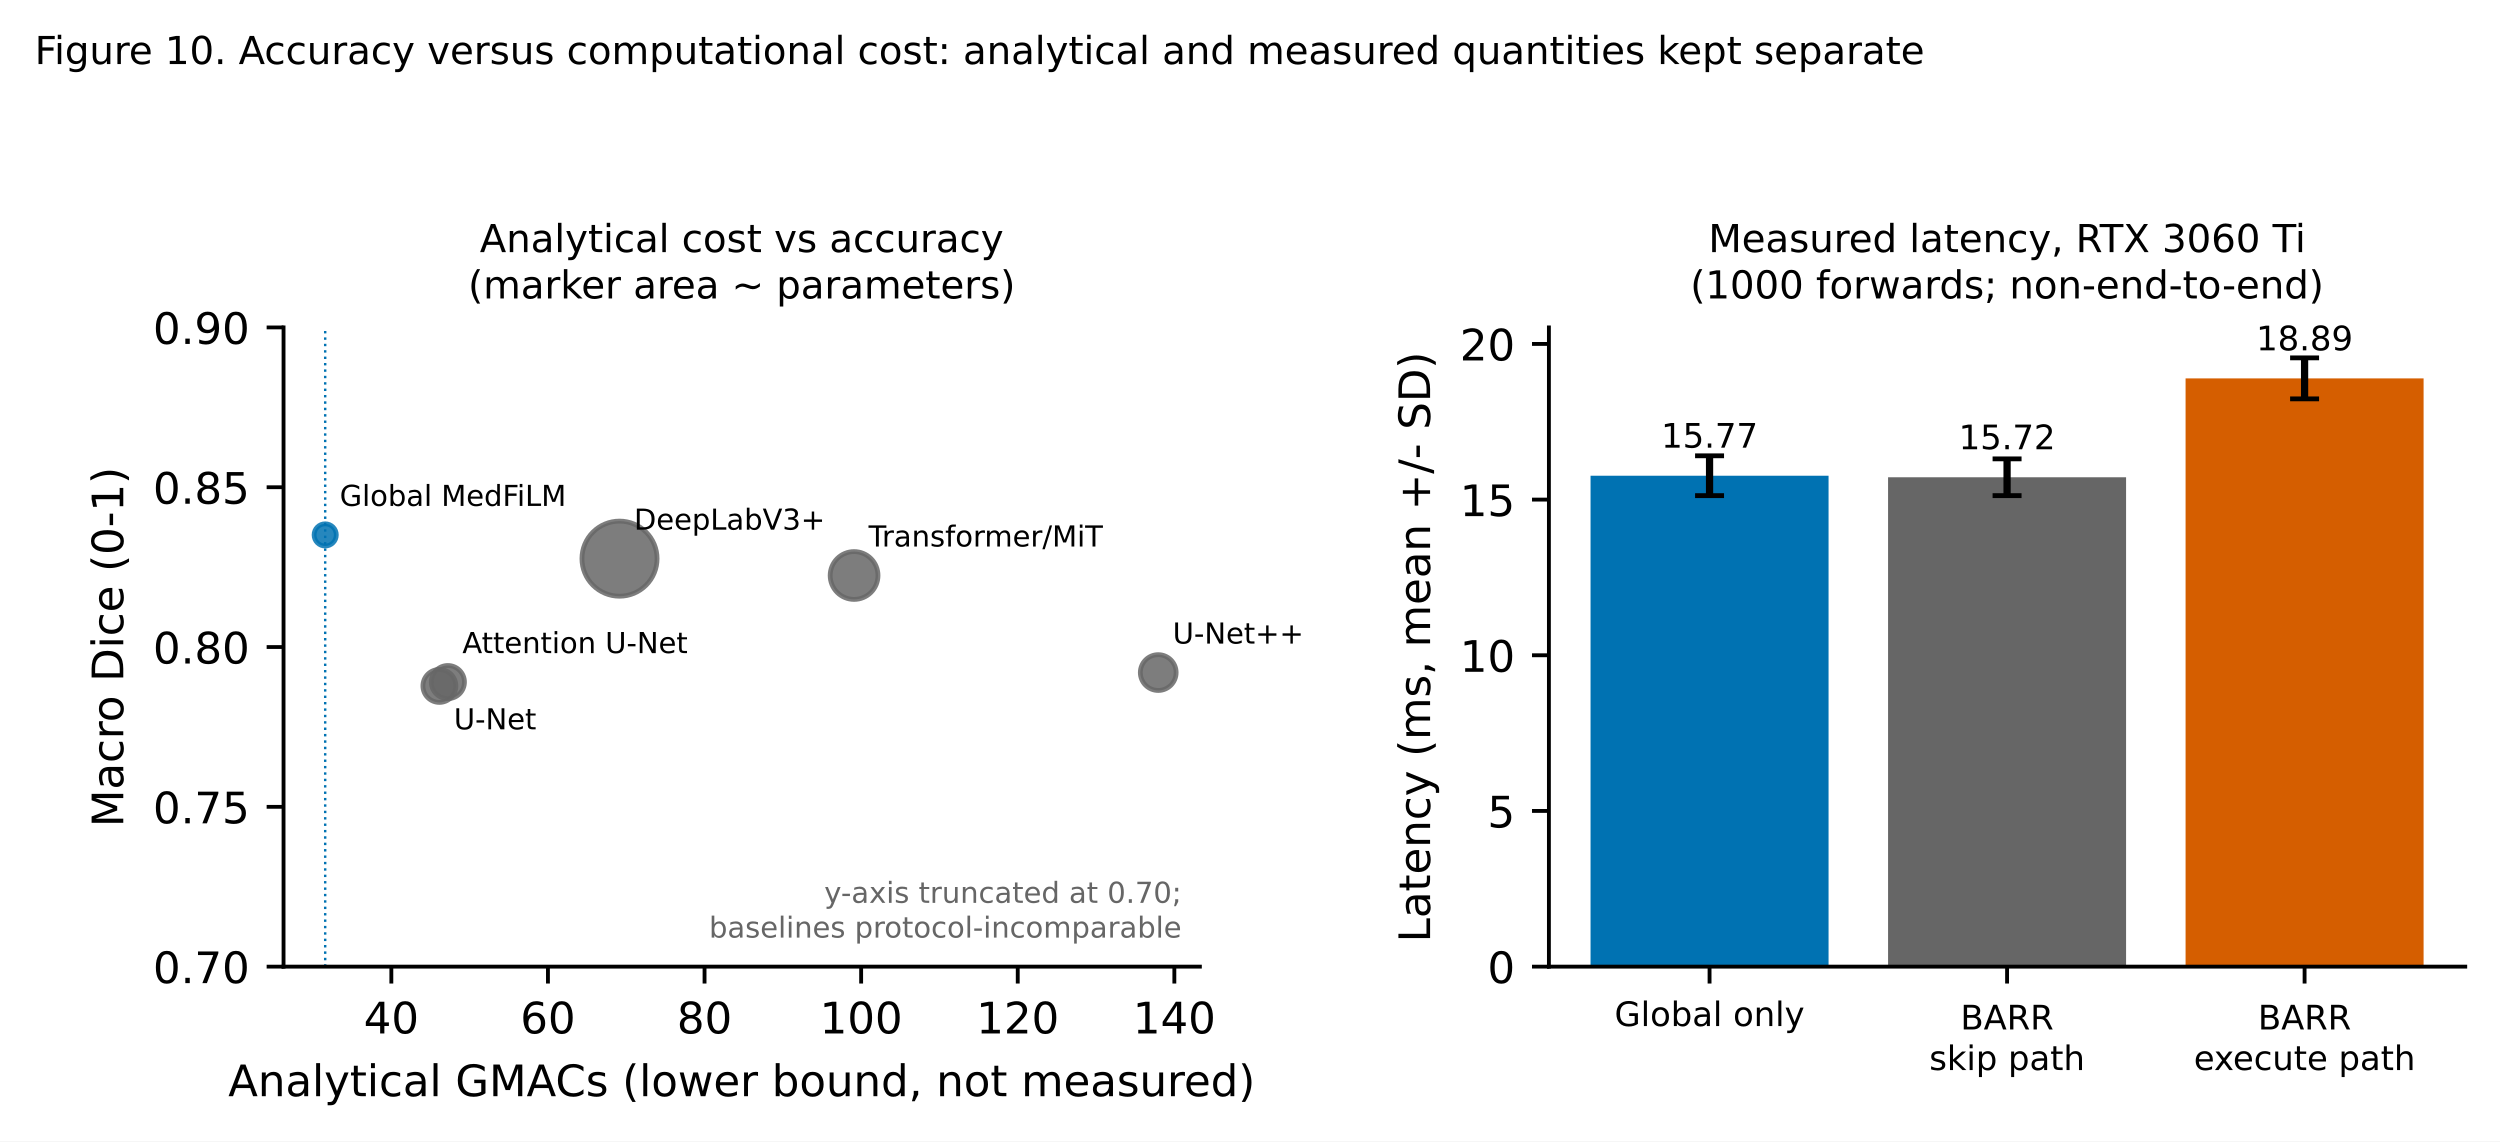
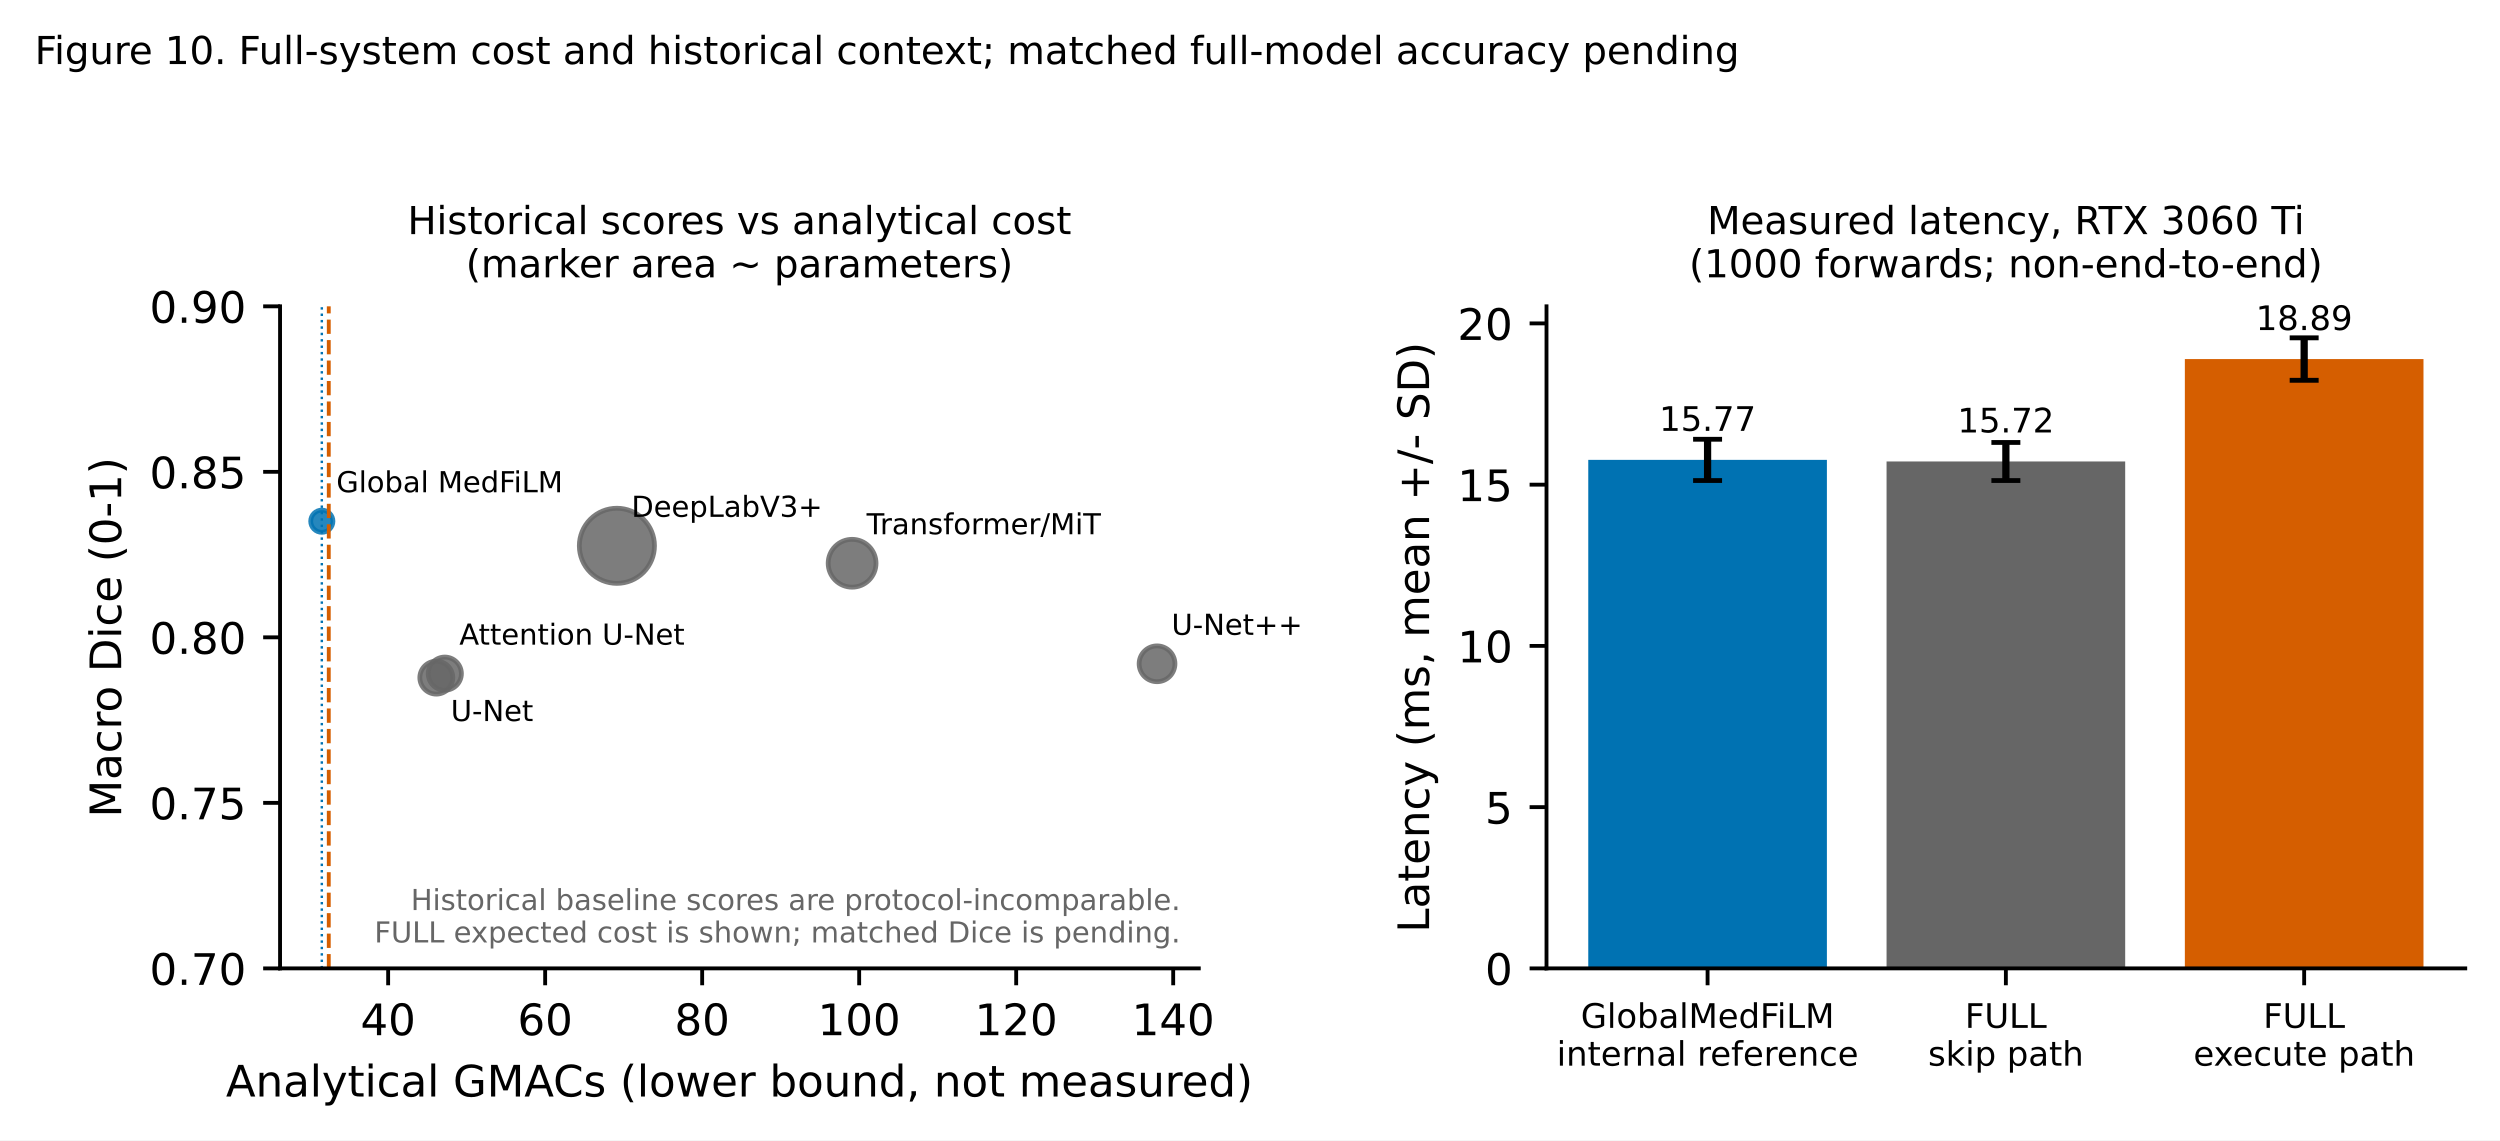
- <svg xmlns="http://www.w3.org/2000/svg" xmlns:xlink="http://www.w3.org/1999/xlink" width="517.896pt" height="236.447pt" viewBox="0 0 517.896 236.447" version="1.1">
+ <svg xmlns="http://www.w3.org/2000/svg" xmlns:xlink="http://www.w3.org/1999/xlink" width="517.896pt" height="236.229pt" viewBox="0 0 517.896 236.229" version="1.1">
  <defs>
    <style type="text/css">*{stroke-linejoin: round; stroke-linecap: butt}</style>
  </defs>
  <g id="figure_1">
    <g id="patch_1">
-       <path d="M 0 236.447  L 517.896 236.447  L 517.896 0  L 0 0  z " style="fill: #ffffff" />
+       <path d="M 0 236.229 L 517.896 236.229 L 517.896 0 L 0 0 z " style="fill: #ffffff" />
    </g>
    <g id="axes_1">
      <g id="patch_2">
-         <path d="M 58.738 200.246  L 248.566 200.246  L 248.566 67.83  L 58.738 67.83  z " style="fill: #ffffff" />
+         <path d="M 58.016 200.608 L 248.341 200.608 L 248.341 63.456 L 58.016 63.456 z " style="fill: #ffffff" />
      </g>
      <g id="PathCollection_1">
        <defs>
-           <path id="me26970e70e" d="M 0 2.299  C 0.61 2.299 1.194 2.057 1.625 1.625  C 2.057 1.194 2.299 0.61 2.299 0  C 2.299 -0.61 2.057 -1.194 1.625 -1.625  C 1.194 -2.057 0.61 -2.299 0 -2.299  C -0.61 -2.299 -1.194 -2.057 -1.625 -1.625  C -2.057 -1.194 -2.299 -0.61 -2.299 0  C -2.299 0.61 -2.057 1.194 -1.625 1.625  C -1.194 2.057 -0.61 2.299 0 2.299  z " style="stroke: #0072b2; stroke-opacity: 0.85" />
-         </defs>
-         <g clip-path="url(#p4d19ec0faf)">
-           <use xlink:href="#me26970e70e" x="67.367" y="110.813" style="fill: #0072b2; fill-opacity: 0.85; stroke: #0072b2; stroke-opacity: 0.85" />
+           <path id="me26970e70e" d="M 0 2.299 C 0.61 2.299 1.194 2.057 1.625 1.625 C 2.057 1.194 2.299 0.61 2.299 0 C 2.299 -0.61 2.057 -1.194 1.625 -1.625 C 1.194 -2.057 0.61 -2.299 0 -2.299 C -0.61 -2.299 -1.194 -2.057 -1.625 -1.625 C -2.057 -1.194 -2.299 -0.61 -2.299 0 C -2.299 0.61 -2.057 1.194 -1.625 1.625 C -1.194 2.057 -0.61 2.299 0 2.299 z " style="stroke: #0072b2; stroke-opacity: 0.85" />
+         </defs>
+         <g clip-path="url(#pc6147c724d)">
+           <use xlink:href="#me26970e70e" x="66.667" y="107.976" style="fill: #0072b2; fill-opacity: 0.85; stroke: #0072b2; stroke-opacity: 0.85" />
        </g>
      </g>
      <g id="PathCollection_2">
        <defs>
-           <path id="m5b817aa0b0" d="M 0 3.412  C 0.905 3.412 1.773 3.053 2.413 2.413  C 3.053 1.773 3.412 0.905 3.412 0  C 3.412 -0.905 3.053 -1.773 2.413 -2.413  C 1.773 -3.053 0.905 -3.412 0 -3.412  C -0.905 -3.412 -1.773 -3.053 -2.413 -2.413  C -3.053 -1.773 -3.412 -0.905 -3.412 0  C -3.412 0.905 -3.053 1.773 -2.413 2.413  C -1.773 3.053 -0.905 3.412 0 3.412  z " style="stroke: #666666; stroke-opacity: 0.85" />
-         </defs>
-         <g clip-path="url(#p4d19ec0faf)">
-           <use xlink:href="#m5b817aa0b0" x="91.025" y="142.094" style="fill: #666666; fill-opacity: 0.85; stroke: #666666; stroke-opacity: 0.85" />
+           <path id="m5b817aa0b0" d="M 0 3.412 C 0.905 3.412 1.773 3.053 2.413 2.413 C 3.053 1.773 3.412 0.905 3.412 0 C 3.412 -0.905 3.053 -1.773 2.413 -2.413 C 1.773 -3.053 0.905 -3.412 0 -3.412 C -0.905 -3.412 -1.773 -3.053 -2.413 -2.413 C -3.053 -1.773 -3.412 -0.905 -3.412 0 C -3.412 0.905 -3.053 1.773 -2.413 2.413 C -1.773 3.053 -0.905 3.412 0 3.412 z " style="stroke: #666666; stroke-opacity: 0.85" />
+         </defs>
+         <g clip-path="url(#pc6147c724d)">
+           <use xlink:href="#m5b817aa0b0" x="90.388" y="140.376" style="fill: #666666; fill-opacity: 0.85; stroke: #666666; stroke-opacity: 0.85" />
        </g>
      </g>
      <g id="PathCollection_3">
        <defs>
-           <path id="me7ead70090" d="M 0 3.432  C 0.91 3.432 1.783 3.07 2.427 2.427  C 3.07 1.783 3.432 0.91 3.432 0  C 3.432 -0.91 3.07 -1.783 2.427 -2.427  C 1.783 -3.07 0.91 -3.432 0 -3.432  C -0.91 -3.432 -1.783 -3.07 -2.427 -2.427  C -3.07 -1.783 -3.432 -0.91 -3.432 0  C -3.432 0.91 -3.07 1.783 -2.427 2.427  C -1.783 3.07 -0.91 3.432 0 3.432  z " style="stroke: #666666; stroke-opacity: 0.85" />
-         </defs>
-         <g clip-path="url(#p4d19ec0faf)">
-           <use xlink:href="#me7ead70090" x="92.78" y="141.297" style="fill: #666666; fill-opacity: 0.85; stroke: #666666; stroke-opacity: 0.85" />
+           <path id="me7ead70090" d="M 0 3.432 C 0.91 3.432 1.783 3.07 2.427 2.427 C 3.07 1.783 3.432 0.91 3.432 0 C 3.432 -0.91 3.07 -1.783 2.427 -2.427 C 1.783 -3.07 0.91 -3.432 0 -3.432 C -0.91 -3.432 -1.783 -3.07 -2.427 -2.427 C -3.07 -1.783 -3.432 -0.91 -3.432 0 C -3.432 0.91 -3.07 1.783 -2.427 2.427 C -1.783 3.07 -0.91 3.432 0 3.432 z " style="stroke: #666666; stroke-opacity: 0.85" />
+         </defs>
+         <g clip-path="url(#pc6147c724d)">
+           <use xlink:href="#me7ead70090" x="92.147" y="139.55" style="fill: #666666; fill-opacity: 0.85; stroke: #666666; stroke-opacity: 0.85" />
        </g>
      </g>
      <g id="PathCollection_4">
        <defs>
-           <path id="mfd93db3511" d="M 0 7.779  C 2.063 7.779 4.042 6.96 5.501 5.501  C 6.96 4.042 7.779 2.063 7.779 0  C 7.779 -2.063 6.96 -4.042 5.501 -5.501  C 4.042 -6.96 2.063 -7.779 0 -7.779  C -2.063 -7.779 -4.042 -6.96 -5.501 -5.501  C -6.96 -4.042 -7.779 -2.063 -7.779 0  C -7.779 2.063 -6.96 4.042 -5.501 5.501  C -4.042 6.96 -2.063 7.779 0 7.779  z " style="stroke: #666666; stroke-opacity: 0.85" />
-         </defs>
-         <g clip-path="url(#p4d19ec0faf)">
-           <use xlink:href="#mfd93db3511" x="128.336" y="115.73" style="fill: #666666; fill-opacity: 0.85; stroke: #666666; stroke-opacity: 0.85" />
+           <path id="mfd93db3511" d="M 0 7.779 C 2.063 7.779 4.042 6.96 5.501 5.501 C 6.96 4.042 7.779 2.063 7.779 0 C 7.779 -2.063 6.96 -4.042 5.501 -5.501 C 4.042 -6.96 2.063 -7.779 0 -7.779 C -2.063 -7.779 -4.042 -6.96 -5.501 -5.501 C -6.96 -4.042 -7.779 -2.063 -7.779 0 C -7.779 2.063 -6.96 4.042 -5.501 5.501 C -4.042 6.96 -2.063 7.779 0 7.779 z " style="stroke: #666666; stroke-opacity: 0.85" />
+         </defs>
+         <g clip-path="url(#pc6147c724d)">
+           <use xlink:href="#mfd93db3511" x="127.796" y="113.069" style="fill: #666666; fill-opacity: 0.85; stroke: #666666; stroke-opacity: 0.85" />
        </g>
      </g>
      <g id="PathCollection_5">
        <defs>
-           <path id="mc296a3c202" d="M 0 4.952  C 1.313 4.952 2.573 4.43 3.502 3.502  C 4.43 2.573 4.952 1.313 4.952 0  C 4.952 -1.313 4.43 -2.573 3.502 -3.502  C 2.573 -4.43 1.313 -4.952 0 -4.952  C -1.313 -4.952 -2.573 -4.43 -3.502 -3.502  C -4.43 -2.573 -4.952 -1.313 -4.952 0  C -4.952 1.313 -4.43 2.573 -3.502 3.502  C -2.573 4.43 -1.313 4.952 0 4.952  z " style="stroke: #666666; stroke-opacity: 0.85" />
-         </defs>
-         <g clip-path="url(#p4d19ec0faf)">
-           <use xlink:href="#mc296a3c202" x="176.931" y="119.219" style="fill: #666666; fill-opacity: 0.85; stroke: #666666; stroke-opacity: 0.85" />
+           <path id="mc296a3c202" d="M 0 4.952 C 1.313 4.952 2.573 4.43 3.502 3.502 C 4.43 2.573 4.952 1.313 4.952 0 C 4.952 -1.313 4.43 -2.573 3.502 -3.502 C 2.573 -4.43 1.313 -4.952 0 -4.952 C -1.313 -4.952 -2.573 -4.43 -3.502 -3.502 C -4.43 -2.573 -4.952 -1.313 -4.952 0 C -4.952 1.313 -4.43 2.573 -3.502 3.502 C -2.573 4.43 -1.313 4.952 0 4.952 z " style="stroke: #666666; stroke-opacity: 0.85" />
+         </defs>
+         <g clip-path="url(#pc6147c724d)">
+           <use xlink:href="#mc296a3c202" x="176.519" y="116.683" style="fill: #666666; fill-opacity: 0.85; stroke: #666666; stroke-opacity: 0.85" />
        </g>
      </g>
      <g id="PathCollection_6">
        <defs>
-           <path id="m0a5a236130" d="M 0 3.707  C 0.983 3.707 1.926 3.316 2.621 2.621  C 3.316 1.926 3.707 0.983 3.707 0  C 3.707 -0.983 3.316 -1.926 2.621 -2.621  C 1.926 -3.316 0.983 -3.707 0 -3.707  C -0.983 -3.707 -1.926 -3.316 -2.621 -2.621  C -3.316 -1.926 -3.707 -0.983 -3.707 0  C -3.707 0.983 -3.316 1.926 -2.621 2.621  C -1.926 3.316 -0.983 3.707 0 3.707  z " style="stroke: #666666; stroke-opacity: 0.85" />
-         </defs>
-         <g clip-path="url(#p4d19ec0faf)">
-           <use xlink:href="#m0a5a236130" x="239.938" y="139.328" style="fill: #666666; fill-opacity: 0.85; stroke: #666666; stroke-opacity: 0.85" />
+           <path id="m0a5a236130" d="M 0 3.707 C 0.983 3.707 1.926 3.316 2.621 2.621 C 3.316 1.926 3.707 0.983 3.707 0 C 3.707 -0.983 3.316 -1.926 2.621 -2.621 C 1.926 -3.316 0.983 -3.707 0 -3.707 C -0.983 -3.707 -1.926 -3.316 -2.621 -2.621 C -3.316 -1.926 -3.707 -0.983 -3.707 0 C -3.707 0.983 -3.316 1.926 -2.621 2.621 C -1.926 3.316 -0.983 3.707 0 3.707 z " style="stroke: #666666; stroke-opacity: 0.85" />
+         </defs>
+         <g clip-path="url(#pc6147c724d)">
+           <use xlink:href="#m0a5a236130" x="239.69" y="137.511" style="fill: #666666; fill-opacity: 0.85; stroke: #666666; stroke-opacity: 0.85" />
        </g>
      </g>
      <g id="matplotlib.axis_1">
        <g id="xtick_1">
          <g id="line2d_1">
            <defs>
-               <path id="m636daeb919" d="M 0 0  L 0 3.5  " style="stroke: #000000; stroke-width: 0.8" />
+               <path id="m636daeb919" d="M 0 0 L 0 3.5 " style="stroke: #000000; stroke-width: 0.8" />
            </defs>
            <g>
-               <use xlink:href="#m636daeb919" x="81.07" y="200.246" style="stroke: #000000; stroke-width: 0.8" />
+               <use xlink:href="#m636daeb919" x="80.407" y="200.608" style="stroke: #000000; stroke-width: 0.8" />
            </g>
          </g>
          <g id="text_1">
-             <text style="font-size: 9px; font-family: 'DejaVu Sans'; text-anchor: middle" x="81.07" y="214.084" transform="rotate(-0 81.07026 214.0838)">40</text>
+             <text style="font-size: 9px; font-family: 'DejaVu Sans'; text-anchor: middle" x="80.407" y="214.447" transform="rotate(-0 80.40663 214.4466)">40</text>
          </g>
        </g>
        <g id="xtick_2">
          <g id="line2d_2">
            <g>
-               <use xlink:href="#m636daeb919" x="113.511" y="200.246" style="stroke: #000000; stroke-width: 0.8" />
+               <use xlink:href="#m636daeb919" x="112.933" y="200.608" style="stroke: #000000; stroke-width: 0.8" />
            </g>
          </g>
          <g id="text_2">
-             <text style="font-size: 9px; font-family: 'DejaVu Sans'; text-anchor: middle" x="113.511" y="214.084" transform="rotate(-0 113.5113 214.0838)">60</text>
+             <text style="font-size: 9px; font-family: 'DejaVu Sans'; text-anchor: middle" x="112.933" y="214.447" transform="rotate(-0 112.9326 214.4466)">60</text>
          </g>
        </g>
        <g id="xtick_3">
          <g id="line2d_3">
            <g>
-               <use xlink:href="#m636daeb919" x="145.952" y="200.246" style="stroke: #000000; stroke-width: 0.8" />
+               <use xlink:href="#m636daeb919" x="145.459" y="200.608" style="stroke: #000000; stroke-width: 0.8" />
            </g>
          </g>
          <g id="text_3">
-             <text style="font-size: 9px; font-family: 'DejaVu Sans'; text-anchor: middle" x="145.952" y="214.084" transform="rotate(-0 145.9524 214.0838)">80</text>
+             <text style="font-size: 9px; font-family: 'DejaVu Sans'; text-anchor: middle" x="145.459" y="214.447" transform="rotate(-0 145.4587 214.4466)">80</text>
          </g>
        </g>
        <g id="xtick_4">
          <g id="line2d_4">
            <g>
-               <use xlink:href="#m636daeb919" x="178.393" y="200.246" style="stroke: #000000; stroke-width: 0.8" />
+               <use xlink:href="#m636daeb919" x="177.985" y="200.608" style="stroke: #000000; stroke-width: 0.8" />
            </g>
          </g>
          <g id="text_4">
-             <text style="font-size: 9px; font-family: 'DejaVu Sans'; text-anchor: middle" x="178.393" y="214.084" transform="rotate(-0 178.3934 214.0838)">100</text>
+             <text style="font-size: 9px; font-family: 'DejaVu Sans'; text-anchor: middle" x="177.985" y="214.447" transform="rotate(-0 177.9847 214.4466)">100</text>
          </g>
        </g>
        <g id="xtick_5">
          <g id="line2d_5">
            <g>
-               <use xlink:href="#m636daeb919" x="210.834" y="200.246" style="stroke: #000000; stroke-width: 0.8" />
+               <use xlink:href="#m636daeb919" x="210.511" y="200.608" style="stroke: #000000; stroke-width: 0.8" />
            </g>
          </g>
          <g id="text_5">
-             <text style="font-size: 9px; font-family: 'DejaVu Sans'; text-anchor: middle" x="210.834" y="214.084" transform="rotate(-0 210.8345 214.0838)">120</text>
+             <text style="font-size: 9px; font-family: 'DejaVu Sans'; text-anchor: middle" x="210.511" y="214.447" transform="rotate(-0 210.5107 214.4466)">120</text>
          </g>
        </g>
        <g id="xtick_6">
          <g id="line2d_6">
            <g>
-               <use xlink:href="#m636daeb919" x="243.276" y="200.246" style="stroke: #000000; stroke-width: 0.8" />
+               <use xlink:href="#m636daeb919" x="243.037" y="200.608" style="stroke: #000000; stroke-width: 0.8" />
            </g>
          </g>
          <g id="text_6">
-             <text style="font-size: 9px; font-family: 'DejaVu Sans'; text-anchor: middle" x="243.276" y="214.084" transform="rotate(-0 243.2756 214.0838)">140</text>
+             <text style="font-size: 9px; font-family: 'DejaVu Sans'; text-anchor: middle" x="243.037" y="214.447" transform="rotate(-0 243.0367 214.4466)">140</text>
          </g>
        </g>
        <g id="text_7">
-           <text style="font-size: 9px; font-family: 'DejaVu Sans'; text-anchor: middle" x="153.652" y="227.084" transform="rotate(-0 153.6523 227.0845)">Analytical GMACs (lower bound, not measured)</text>
+           <text style="font-size: 9px; font-family: 'DejaVu Sans'; text-anchor: middle" x="153.179" y="227.157" transform="rotate(-0 153.1787 227.1569)">Analytical GMACs (lower bound, not measured)</text>
        </g>
      </g>
      <g id="matplotlib.axis_2">
        <g id="ytick_1">
          <g id="line2d_7">
            <defs>
-               <path id="ma7c0ddc737" d="M 0 0  L -3.5 0  " style="stroke: #000000; stroke-width: 0.8" />
+               <path id="ma7c0ddc737" d="M 0 0 L -3.5 0 " style="stroke: #000000; stroke-width: 0.8" />
            </defs>
            <g>
-               <use xlink:href="#ma7c0ddc737" x="58.738" y="200.246" style="stroke: #000000; stroke-width: 0.8" />
+               <use xlink:href="#ma7c0ddc737" x="58.016" y="200.608" style="stroke: #000000; stroke-width: 0.8" />
            </g>
          </g>
          <g id="text_8">
-             <text style="font-size: 9px; font-family: 'DejaVu Sans'; text-anchor: end" x="51.738" y="203.665" transform="rotate(-0 51.73811 203.6648)">0.70</text>
+             <text style="font-size: 9px; font-family: 'DejaVu Sans'; text-anchor: end" x="51.016" y="204.027" transform="rotate(-0 51.016 204.0273)">0.70</text>
          </g>
        </g>
        <g id="ytick_2">
          <g id="line2d_8">
            <g>
-               <use xlink:href="#ma7c0ddc737" x="58.738" y="167.142" style="stroke: #000000; stroke-width: 0.8" />
+               <use xlink:href="#ma7c0ddc737" x="58.016" y="166.32" style="stroke: #000000; stroke-width: 0.8" />
            </g>
          </g>
          <g id="text_9">
-             <text style="font-size: 9px; font-family: 'DejaVu Sans'; text-anchor: end" x="51.738" y="170.561" transform="rotate(-0 51.73811 170.5609)">0.75</text>
+             <text style="font-size: 9px; font-family: 'DejaVu Sans'; text-anchor: end" x="51.016" y="169.739" transform="rotate(-0 51.016 169.7393)">0.75</text>
          </g>
        </g>
        <g id="ytick_3">
          <g id="line2d_9">
            <g>
-               <use xlink:href="#ma7c0ddc737" x="58.738" y="134.038" style="stroke: #000000; stroke-width: 0.8" />
+               <use xlink:href="#ma7c0ddc737" x="58.016" y="132.032" style="stroke: #000000; stroke-width: 0.8" />
            </g>
          </g>
          <g id="text_10">
-             <text style="font-size: 9px; font-family: 'DejaVu Sans'; text-anchor: end" x="51.738" y="137.457" transform="rotate(-0 51.73811 137.4569)">0.80</text>
+             <text style="font-size: 9px; font-family: 'DejaVu Sans'; text-anchor: end" x="51.016" y="135.451" transform="rotate(-0 51.016 135.4513)">0.80</text>
          </g>
        </g>
        <g id="ytick_4">
          <g id="line2d_10">
            <g>
-               <use xlink:href="#ma7c0ddc737" x="58.738" y="100.934" style="stroke: #000000; stroke-width: 0.8" />
+               <use xlink:href="#ma7c0ddc737" x="58.016" y="97.744" style="stroke: #000000; stroke-width: 0.8" />
            </g>
          </g>
          <g id="text_11">
-             <text style="font-size: 9px; font-family: 'DejaVu Sans'; text-anchor: end" x="51.738" y="104.353" transform="rotate(-0 51.73811 104.353)">0.85</text>
+             <text style="font-size: 9px; font-family: 'DejaVu Sans'; text-anchor: end" x="51.016" y="101.163" transform="rotate(-0 51.016 101.1633)">0.85</text>
          </g>
        </g>
        <g id="ytick_5">
          <g id="line2d_11">
            <g>
-               <use xlink:href="#ma7c0ddc737" x="58.738" y="67.83" style="stroke: #000000; stroke-width: 0.8" />
+               <use xlink:href="#ma7c0ddc737" x="58.016" y="63.456" style="stroke: #000000; stroke-width: 0.8" />
            </g>
          </g>
          <g id="text_12">
-             <text style="font-size: 9px; font-family: 'DejaVu Sans'; text-anchor: end" x="51.738" y="71.249" transform="rotate(-0 51.73811 71.24904)">0.90</text>
+             <text style="font-size: 9px; font-family: 'DejaVu Sans'; text-anchor: end" x="51.016" y="66.875" transform="rotate(-0 51.016 66.8753)">0.90</text>
          </g>
        </g>
        <g id="text_13">
-           <text style="font-size: 9px; font-family: 'DejaVu Sans'; text-anchor: middle" x="25.537" y="134.038" transform="rotate(-90 25.53694 134.038)">Macro Dice (0-1)</text>
+           <text style="font-size: 9px; font-family: 'DejaVu Sans'; text-anchor: middle" x="25.105" y="132.032" transform="rotate(-90 25.10522 132.032)">Macro Dice (0-1)</text>
        </g>
      </g>
      <g id="line2d_12">
-         <path d="M 67.367 200.246  L 67.367 67.83  " clip-path="url(#p4d19ec0faf)" style="fill: none; stroke-dasharray: 0.5,0.825; stroke-dashoffset: 0; stroke: #0072b2; stroke-width: 0.5" />
+         <path d="M 66.667 200.608 L 66.667 63.456 " clip-path="url(#pc6147c724d)" style="fill: none; stroke-dasharray: 0.5,0.825; stroke-dashoffset: 0; stroke: #0072b2; stroke-width: 0.5" />
+       </g>
+       <g id="line2d_13">
+         <path d="M 68.108 200.608 L 68.108 63.456 " clip-path="url(#pc6147c724d)" style="fill: none; stroke-dasharray: 2.96,1.28; stroke-dashoffset: 0; stroke: #d55e00; stroke-width: 0.8" />
      </g>
      <g id="patch_3">
-         <path d="M 58.738 200.246  L 58.738 67.83  " style="fill: none; stroke: #000000; stroke-width: 0.8; stroke-linejoin: miter; stroke-linecap: square" />
+         <path d="M 58.016 200.608 L 58.016 63.456 " style="fill: none; stroke: #000000; stroke-width: 0.8; stroke-linejoin: miter; stroke-linecap: square" />
      </g>
      <g id="patch_4">
-         <path d="M 58.738 200.246  L 248.566 200.246  " style="fill: none; stroke: #000000; stroke-width: 0.8; stroke-linejoin: miter; stroke-linecap: square" />
+         <path d="M 58.016 200.608 L 248.341 200.608 " style="fill: none; stroke: #000000; stroke-width: 0.8; stroke-linejoin: miter; stroke-linecap: square" />
      </g>
      <g id="text_14">
-         <text style="font-size: 6px; font-family: 'DejaVu Sans'; text-anchor: start" x="70.367" y="104.813" transform="rotate(-0 70.36667 104.8126)">Global MedFiLM</text>
+         <text style="font-size: 6px; font-family: 'DejaVu Sans'; text-anchor: start" x="69.667" y="101.976" transform="rotate(-0 69.66715 101.9759)">Global MedFiLM</text>
      </g>
      <g id="text_15">
-         <text style="font-size: 6px; font-family: 'DejaVu Sans'; text-anchor: start" x="94.025" y="151.094" transform="rotate(-0 94.02528 151.094)">U-Net</text>
+         <text style="font-size: 6px; font-family: 'DejaVu Sans'; text-anchor: start" x="93.388" y="149.376" transform="rotate(-0 93.38773 149.3761)">U-Net</text>
      </g>
      <g id="text_16">
-         <text style="font-size: 6px; font-family: 'DejaVu Sans'; text-anchor: start" x="95.78" y="135.297" transform="rotate(-0 95.77986 135.2966)">Attention U-Net</text>
+         <text style="font-size: 6px; font-family: 'DejaVu Sans'; text-anchor: start" x="95.147" y="133.55" transform="rotate(-0 95.1469 133.5503)">Attention U-Net</text>
      </g>
      <g id="text_17">
-         <text style="font-size: 6px; font-family: 'DejaVu Sans'; text-anchor: start" x="131.336" y="109.73" transform="rotate(-0 131.3359 109.7299)">DeepLabV3+</text>
+         <text style="font-size: 6px; font-family: 'DejaVu Sans'; text-anchor: start" x="130.796" y="107.069" transform="rotate(-0 130.7961 107.0691)">DeepLabV3+</text>
      </g>
      <g id="text_18">
-         <text style="font-size: 6px; font-family: 'DejaVu Sans'; text-anchor: start" x="179.931" y="113.219" transform="rotate(-0 179.9313 113.2188)">Transformer/MiT</text>
+         <text style="font-size: 6px; font-family: 'DejaVu Sans'; text-anchor: start" x="179.519" y="110.683" transform="rotate(-0 179.5187 110.6828)">Transformer/MiT</text>
      </g>
      <g id="text_19">
-         <text style="font-size: 6px; font-family: 'DejaVu Sans'; text-anchor: start" x="242.938" y="133.328" transform="rotate(-0 242.9379 133.3281)">U-Net++</text>
+         <text style="font-size: 6px; font-family: 'DejaVu Sans'; text-anchor: start" x="242.69" y="131.511" transform="rotate(-0 242.6903 131.5113)">U-Net++</text>
      </g>
      <g id="text_20">
-         <text style="font-size: 6px; font-family: 'DejaVu Sans'; fill: #666666" transform="translate(170.7552 187.0298)">y-axis truncated at 0.70;</text>
-         <text style="font-size: 6px; font-family: 'DejaVu Sans'; fill: #666666" transform="translate(146.8845 194.2314)">baselines protocol-incomparable</text>
+         <text style="font-size: 6px; font-family: 'DejaVu Sans'; fill: #666666" transform="translate(85.10084 188.5269)">Historical baseline scores are protocol-incomparable.</text>
+         <text style="font-size: 6px; font-family: 'DejaVu Sans'; fill: #666666" transform="translate(77.54553 195.2456)">FULL expected cost is shown; matched Dice is pending.</text>
      </g>
      <g id="text_21">
-         <text style="font-size: 8px; font-family: 'DejaVu Sans'" transform="translate(99.39851 52.22791)">Analytical cost vs accuracy</text>
-         <text style="font-size: 8px; font-family: 'DejaVu Sans'" transform="translate(96.97289 61.83009)">(marker area ~ parameters)</text>
+         <text style="font-size: 8px; font-family: 'DejaVu Sans'" transform="translate(84.41996 48.49775)">Historical scores vs analytical cost</text>
+         <text style="font-size: 8px; font-family: 'DejaVu Sans'" transform="translate(96.50371 57.456)">(marker area ~ parameters)</text>
      </g>
    </g>
    <g id="axes_2">
      <g id="patch_5">
-         <path d="M 320.868 200.246  L 510.696 200.246  L 510.696 67.83  L 320.868 67.83  z " style="fill: #ffffff" />
+         <path d="M 320.371 200.608 L 510.696 200.608 L 510.696 63.456 L 320.371 63.456 z " style="fill: #ffffff" />
      </g>
      <g id="patch_6">
-         <path d="M 329.496 200.246  L 378.802 200.246  L 378.802 98.547  L 329.496 98.547  z " clip-path="url(#p36d53fd34e)" style="fill: #0072b2" />
+         <path d="M 329.022 200.608 L 378.457 200.608 L 378.457 95.272 L 329.022 95.272 z " clip-path="url(#p9b9fdf6d86)" style="fill: #0072b2" />
      </g>
      <g id="patch_7">
-         <path d="M 391.129 200.246  L 440.435 200.246  L 440.435 98.866  L 391.129 98.866  z " clip-path="url(#p36d53fd34e)" style="fill: #666666" />
+         <path d="M 390.816 200.608 L 440.251 200.608 L 440.251 95.602 L 390.816 95.602 z " clip-path="url(#p9b9fdf6d86)" style="fill: #666666" />
      </g>
      <g id="patch_8">
-         <path d="M 452.761 200.246  L 502.067 200.246  L 502.067 78.383  L 452.761 78.383  z " clip-path="url(#p36d53fd34e)" style="fill: #d55e00" />
+         <path d="M 452.61 200.608 L 502.045 200.608 L 502.045 74.386 L 452.61 74.386 z " clip-path="url(#p9b9fdf6d86)" style="fill: #d55e00" />
      </g>
      <g id="matplotlib.axis_3">
        <g id="xtick_7">
-           <g id="line2d_13">
-             <g>
-               <use xlink:href="#m636daeb919" x="354.149" y="200.246" style="stroke: #000000; stroke-width: 0.8" />
+           <g id="line2d_14">
+             <g>
+               <use xlink:href="#m636daeb919" x="353.739" y="200.608" style="stroke: #000000; stroke-width: 0.8" />
            </g>
          </g>
          <g id="text_22">
-             <text style="font-size: 7px; font-family: 'DejaVu Sans'; text-anchor: middle" x="354.149" y="212.565" transform="rotate(-0 354.1493 212.5648)">Global only</text>
+             <text style="font-size: 7px; font-family: 'DejaVu Sans'" transform="translate(327.4773 212.9269)">GlobalMedFiLM</text>
+             <text style="font-size: 7px; font-family: 'DejaVu Sans'" transform="translate(322.4887 220.7654)">internal reference</text>
          </g>
        </g>
        <g id="xtick_8">
-           <g id="line2d_14">
-             <g>
-               <use xlink:href="#m636daeb919" x="415.782" y="200.246" style="stroke: #000000; stroke-width: 0.8" />
+           <g id="line2d_15">
+             <g>
+               <use xlink:href="#m636daeb919" x="415.533" y="200.608" style="stroke: #000000; stroke-width: 0.8" />
            </g>
          </g>
          <g id="text_23">
-             <text style="font-size: 7px; font-family: 'DejaVu Sans'" transform="translate(406.1224 213.2649)">BARR</text>
-             <text style="font-size: 7px; font-family: 'DejaVu Sans'" transform="translate(399.6682 221.6668)">skip path</text>
+             <text style="font-size: 7px; font-family: 'DejaVu Sans'" transform="translate(407.0584 212.9269)">FULL</text>
+             <text style="font-size: 7px; font-family: 'DejaVu Sans'" transform="translate(399.4196 220.7654)">skip path</text>
          </g>
        </g>
        <g id="xtick_9">
-           <g id="line2d_15">
-             <g>
-               <use xlink:href="#m636daeb919" x="477.414" y="200.246" style="stroke: #000000; stroke-width: 0.8" />
+           <g id="line2d_16">
+             <g>
+               <use xlink:href="#m636daeb919" x="477.327" y="200.608" style="stroke: #000000; stroke-width: 0.8" />
            </g>
          </g>
          <g id="text_24">
-             <text style="font-size: 7px; font-family: 'DejaVu Sans'" transform="translate(467.755 213.2649)">BARR</text>
-             <text style="font-size: 7px; font-family: 'DejaVu Sans'" transform="translate(454.467 221.6668)">execute path</text>
+             <text style="font-size: 7px; font-family: 'DejaVu Sans'" transform="translate(468.8523 212.9269)">FULL</text>
+             <text style="font-size: 7px; font-family: 'DejaVu Sans'" transform="translate(454.3815 220.7654)">execute path</text>
          </g>
        </g>
      </g>
      <g id="matplotlib.axis_4">
        <g id="ytick_6">
-           <g id="line2d_16">
-             <g>
-               <use xlink:href="#ma7c0ddc737" x="320.868" y="200.246" style="stroke: #000000; stroke-width: 0.8" />
+           <g id="line2d_17">
+             <g>
+               <use xlink:href="#ma7c0ddc737" x="320.371" y="200.608" style="stroke: #000000; stroke-width: 0.8" />
            </g>
          </g>
          <g id="text_25">
-             <text style="font-size: 9px; font-family: 'DejaVu Sans'; text-anchor: end" x="313.868" y="203.665" transform="rotate(-0 313.8677 203.6648)">0</text>
+             <text style="font-size: 9px; font-family: 'DejaVu Sans'; text-anchor: end" x="313.371" y="204.027" transform="rotate(-0 313.3706 204.0273)">0</text>
          </g>
        </g>
        <g id="ytick_7">
-           <g id="line2d_17">
-             <g>
-               <use xlink:href="#ma7c0ddc737" x="320.868" y="167.997" style="stroke: #000000; stroke-width: 0.8" />
+           <g id="line2d_18">
+             <g>
+               <use xlink:href="#ma7c0ddc737" x="320.371" y="167.205" style="stroke: #000000; stroke-width: 0.8" />
            </g>
          </g>
          <g id="text_26">
-             <text style="font-size: 9px; font-family: 'DejaVu Sans'; text-anchor: end" x="313.868" y="171.416" transform="rotate(-0 313.8677 171.4158)">5</text>
+             <text style="font-size: 9px; font-family: 'DejaVu Sans'; text-anchor: end" x="313.371" y="170.625" transform="rotate(-0 313.3706 170.6248)">5</text>
          </g>
        </g>
        <g id="ytick_8">
-           <g id="line2d_18">
-             <g>
-               <use xlink:href="#ma7c0ddc737" x="320.868" y="135.748" style="stroke: #000000; stroke-width: 0.8" />
+           <g id="line2d_19">
+             <g>
+               <use xlink:href="#ma7c0ddc737" x="320.371" y="133.803" style="stroke: #000000; stroke-width: 0.8" />
            </g>
          </g>
          <g id="text_27">
-             <text style="font-size: 9px; font-family: 'DejaVu Sans'; text-anchor: end" x="313.868" y="139.167" transform="rotate(-0 313.8677 139.1668)">10</text>
+             <text style="font-size: 9px; font-family: 'DejaVu Sans'; text-anchor: end" x="313.371" y="137.222" transform="rotate(-0 313.3706 137.2223)">10</text>
          </g>
        </g>
        <g id="ytick_9">
-           <g id="line2d_19">
-             <g>
-               <use xlink:href="#ma7c0ddc737" x="320.868" y="103.499" style="stroke: #000000; stroke-width: 0.8" />
+           <g id="line2d_20">
+             <g>
+               <use xlink:href="#ma7c0ddc737" x="320.371" y="100.4" style="stroke: #000000; stroke-width: 0.8" />
            </g>
          </g>
          <g id="text_28">
-             <text style="font-size: 9px; font-family: 'DejaVu Sans'; text-anchor: end" x="313.868" y="106.918" transform="rotate(-0 313.8677 106.9177)">15</text>
+             <text style="font-size: 9px; font-family: 'DejaVu Sans'; text-anchor: end" x="313.371" y="103.82" transform="rotate(-0 313.3706 103.8198)">15</text>
          </g>
        </g>
        <g id="ytick_10">
-           <g id="line2d_20">
-             <g>
-               <use xlink:href="#ma7c0ddc737" x="320.868" y="71.25" style="stroke: #000000; stroke-width: 0.8" />
+           <g id="line2d_21">
+             <g>
+               <use xlink:href="#ma7c0ddc737" x="320.371" y="66.998" style="stroke: #000000; stroke-width: 0.8" />
            </g>
          </g>
          <g id="text_29">
-             <text style="font-size: 9px; font-family: 'DejaVu Sans'; text-anchor: end" x="313.868" y="74.669" transform="rotate(-0 313.8677 74.66867)">20</text>
+             <text style="font-size: 9px; font-family: 'DejaVu Sans'; text-anchor: end" x="313.371" y="70.417" transform="rotate(-0 313.3706 70.41724)">20</text>
          </g>
        </g>
        <g id="text_30">
-           <text style="font-size: 9px; font-family: 'DejaVu Sans'; text-anchor: middle" x="296.253" y="134.038" transform="rotate(-90 296.2531 134.038)">Latency (ms, mean +/- SD)</text>
+           <text style="font-size: 9px; font-family: 'DejaVu Sans'; text-anchor: middle" x="296.046" y="132.032" transform="rotate(-90 296.0464 132.032)">Latency (ms, mean +/- SD)</text>
        </g>
      </g>
      <g id="LineCollection_1">
-         <path d="M 354.149 102.672  L 354.149 94.422  " clip-path="url(#p36d53fd34e)" style="fill: none; stroke: #000000; stroke-width: 1.5" />
-         <path d="M 415.782 102.672  L 415.782 95.059  " clip-path="url(#p36d53fd34e)" style="fill: none; stroke: #000000; stroke-width: 1.5" />
-         <path d="M 477.414 82.63  L 477.414 74.136  " clip-path="url(#p36d53fd34e)" style="fill: none; stroke: #000000; stroke-width: 1.5" />
-       </g>
-       <g id="line2d_21">
-         <defs>
-           <path id="m1e6a0dd2d6" d="M 3 0  L -3 -0  " style="stroke: #000000" />
-         </defs>
-         <g clip-path="url(#p36d53fd34e)">
-           <use xlink:href="#m1e6a0dd2d6" x="354.149" y="102.672" style="fill: #1f77b4; stroke: #000000" />
-           <use xlink:href="#m1e6a0dd2d6" x="415.782" y="102.672" style="fill: #1f77b4; stroke: #000000" />
-           <use xlink:href="#m1e6a0dd2d6" x="477.414" y="82.63" style="fill: #1f77b4; stroke: #000000" />
-         </g>
+         <path d="M 353.739 99.544 L 353.739 90.999 " clip-path="url(#p9b9fdf6d86)" style="fill: none; stroke: #000000; stroke-width: 1.5" />
+         <path d="M 415.533 99.544 L 415.533 91.659 " clip-path="url(#p9b9fdf6d86)" style="fill: none; stroke: #000000; stroke-width: 1.5" />
+         <path d="M 477.327 78.785 L 477.327 69.987 " clip-path="url(#p9b9fdf6d86)" style="fill: none; stroke: #000000; stroke-width: 1.5" />
      </g>
      <g id="line2d_22">
-         <g clip-path="url(#p36d53fd34e)">
-           <use xlink:href="#m1e6a0dd2d6" x="354.149" y="94.422" style="fill: #1f77b4; stroke: #000000" />
-           <use xlink:href="#m1e6a0dd2d6" x="415.782" y="95.059" style="fill: #1f77b4; stroke: #000000" />
-           <use xlink:href="#m1e6a0dd2d6" x="477.414" y="74.136" style="fill: #1f77b4; stroke: #000000" />
+         <defs>
+           <path id="m1e6a0dd2d6" d="M 3 0 L -3 -0 " style="stroke: #000000" />
+         </defs>
+         <g clip-path="url(#p9b9fdf6d86)">
+           <use xlink:href="#m1e6a0dd2d6" x="353.739" y="99.544" style="fill: #1f77b4; stroke: #000000" />
+           <use xlink:href="#m1e6a0dd2d6" x="415.533" y="99.544" style="fill: #1f77b4; stroke: #000000" />
+           <use xlink:href="#m1e6a0dd2d6" x="477.327" y="78.785" style="fill: #1f77b4; stroke: #000000" />
+         </g>
+       </g>
+       <g id="line2d_23">
+         <g clip-path="url(#p9b9fdf6d86)">
+           <use xlink:href="#m1e6a0dd2d6" x="353.739" y="90.999" style="fill: #1f77b4; stroke: #000000" />
+           <use xlink:href="#m1e6a0dd2d6" x="415.533" y="91.659" style="fill: #1f77b4; stroke: #000000" />
+           <use xlink:href="#m1e6a0dd2d6" x="477.327" y="69.987" style="fill: #1f77b4; stroke: #000000" />
        </g>
      </g>
      <g id="patch_9">
-         <path d="M 320.868 200.246  L 320.868 67.83  " style="fill: none; stroke: #000000; stroke-width: 0.8; stroke-linejoin: miter; stroke-linecap: square" />
+         <path d="M 320.371 200.608 L 320.371 63.456 " style="fill: none; stroke: #000000; stroke-width: 0.8; stroke-linejoin: miter; stroke-linecap: square" />
      </g>
      <g id="patch_10">
-         <path d="M 320.868 200.246  L 510.696 200.246  " style="fill: none; stroke: #000000; stroke-width: 0.8; stroke-linejoin: miter; stroke-linecap: square" />
+         <path d="M 320.371 200.608 L 510.696 200.608 " style="fill: none; stroke: #000000; stroke-width: 0.8; stroke-linejoin: miter; stroke-linecap: square" />
      </g>
      <g id="text_31">
-         <text style="font-size: 7px; font-family: 'DejaVu Sans'; text-anchor: middle" x="354.149" y="92.742" transform="rotate(-0 354.1493 92.7421)">15.77</text>
+         <text style="font-size: 7px; font-family: 'DejaVu Sans'; text-anchor: middle" x="353.739" y="89.259" transform="rotate(-0 353.7393 89.25905)">15.77</text>
      </g>
      <g id="text_32">
-         <text style="font-size: 7px; font-family: 'DejaVu Sans'; text-anchor: middle" x="415.782" y="93.061" transform="rotate(-0 415.7818 93.06071)">15.72</text>
+         <text style="font-size: 7px; font-family: 'DejaVu Sans'; text-anchor: middle" x="415.533" y="89.589" transform="rotate(-0 415.5333 89.58906)">15.72</text>
      </g>
      <g id="text_33">
-         <text style="font-size: 7px; font-family: 'DejaVu Sans'; text-anchor: middle" x="477.414" y="72.578" transform="rotate(-0 477.4144 72.5778)">18.89</text>
+         <text style="font-size: 7px; font-family: 'DejaVu Sans'; text-anchor: middle" x="477.327" y="68.374" transform="rotate(-0 477.3273 68.37352)">18.89</text>
      </g>
      <g id="text_34">
-         <text style="font-size: 8px; font-family: 'DejaVu Sans'" transform="translate(353.91 52.22791)">Measured latency, RTX 3060 Ti</text>
-         <text style="font-size: 8px; font-family: 'DejaVu Sans'" transform="translate(350.1625 61.83009)">(1000 forwards; non-end-to-end)</text>
+         <text style="font-size: 8px; font-family: 'DejaVu Sans'" transform="translate(353.6639 48.49775)">Measured latency, RTX 3060 Ti</text>
+         <text style="font-size: 8px; font-family: 'DejaVu Sans'" transform="translate(349.9133 57.456)">(1000 forwards; non-end-to-end)</text>
      </g>
    </g>
    <g id="text_35">
-       <text style="font-size: 8px; font-family: 'DejaVu Sans'; text-anchor: start" x="7.2" y="13.279" transform="rotate(-0 7.2 13.27875)">Figure 10. Accuracy versus computational cost: analytical and measured quantities kept separate</text>
+       <text style="font-size: 8px; font-family: 'DejaVu Sans'; text-anchor: start" x="7.2" y="13.279" transform="rotate(-0 7.2 13.27875)">Figure 10. Full-system cost and historical context; matched full-model accuracy pending</text>
    </g>
  </g>
  <defs>
-     <clipPath id="p4d19ec0faf">
-       <rect x="58.738" y="67.83" width="189.828" height="132.416" />
+     <clipPath id="pc6147c724d">
+       <rect x="58.016" y="63.456" width="190.325" height="137.152" />
    </clipPath>
-     <clipPath id="p36d53fd34e">
-       <rect x="320.868" y="67.83" width="189.828" height="132.416" />
+     <clipPath id="p9b9fdf6d86">
+       <rect x="320.371" y="63.456" width="190.325" height="137.152" />
    </clipPath>
  </defs>
</svg>
